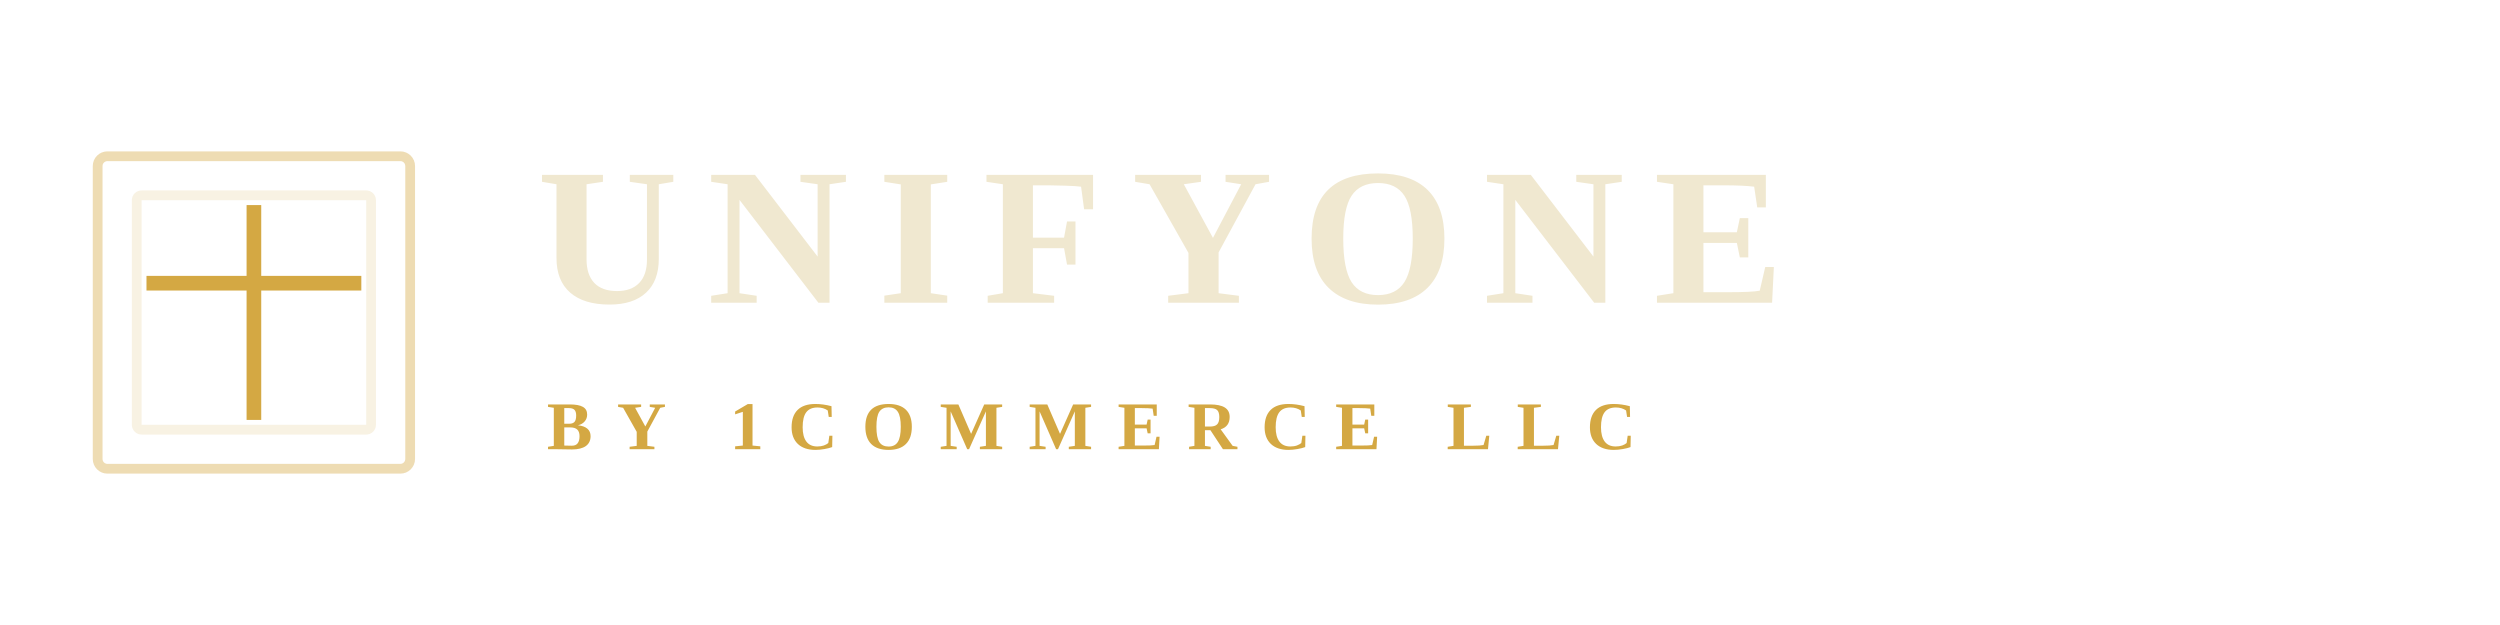
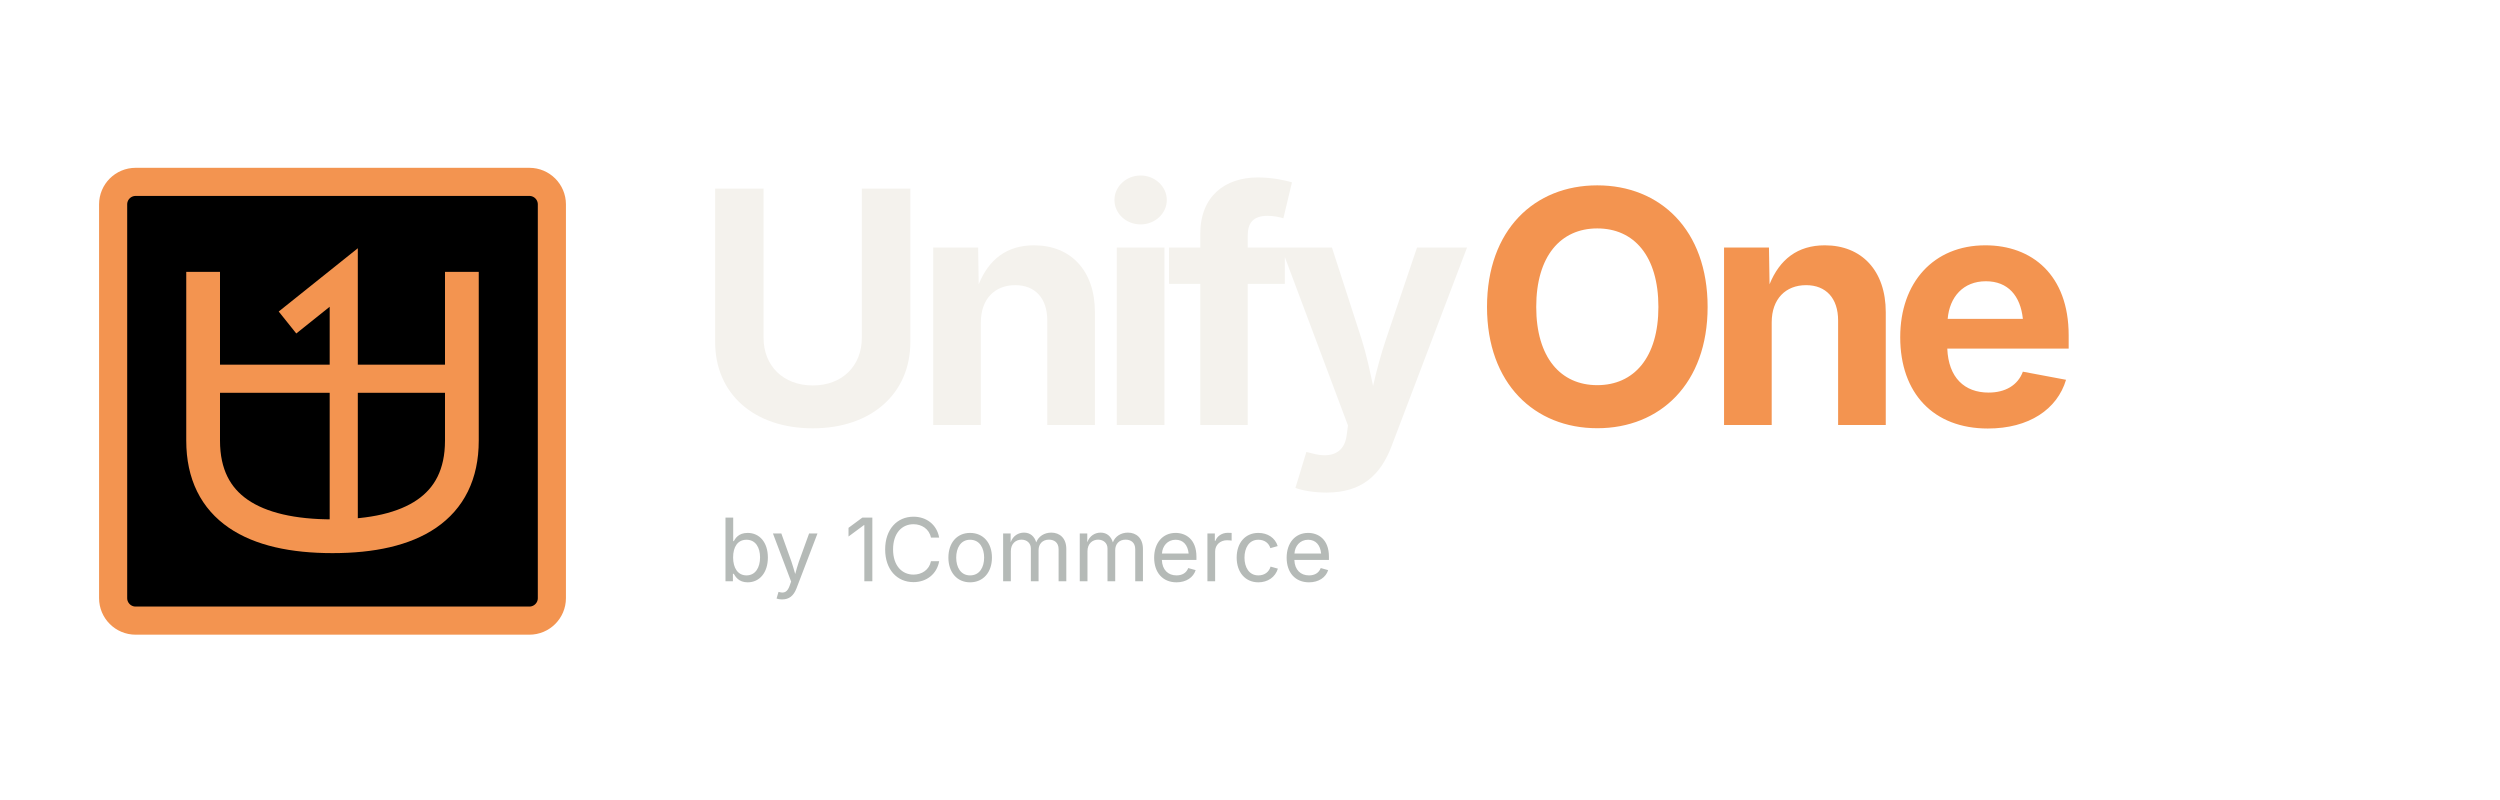
- <svg xmlns="http://www.w3.org/2000/svg" width="512" height="128" viewBox="0 0 512 128" role="img" aria-label="UnifyOne by 1Commerce">
-   <g transform="translate(20 32)">
-     <rect x="0" y="0" width="64" height="64" rx="2" fill="none" stroke="#D4A843" stroke-opacity="0.4" stroke-width="2" />
-     <rect x="8" y="8" width="48" height="48" rx="1" fill="none" stroke="#D4A843" stroke-opacity="0.15" stroke-width="2" />
-     <line x1="32" y1="10" x2="32" y2="54" stroke="#D4A843" stroke-width="3" />
-     <line x1="10" y1="26" x2="54" y2="26" stroke="#D4A843" stroke-width="3" />
+ <svg xmlns="http://www.w3.org/2000/svg" width="400" height="128" viewBox="0 0 400 128" role="img" aria-labelledby="logo-title">
+   <g transform="translate(10 21) scale(1.8)">
+     <g stroke="#f39450">
+       <rect x="4.5" y="4.5" width="39" height="39" rx="2" stroke-width="2.5" />
+       <path d="M12.5 12.5V27.5C12.5 33.5 17 36 24 36C31 36 35.5 33.5 35.5 27.5V12.5" stroke-width="3" />
+       <path d="M20 17L25 13V35M14 22H34" stroke-width="2.5" stroke-linejoin="miter" />
+     </g>
  </g>
-   <text x="110" y="62" font-family="'Cinzel', 'Times New Roman', Georgia, serif" font-size="40" font-weight="700" letter-spacing="6" fill="#F0E8D0">UNIFYONE</text>
-   <text x="112" y="92" font-family="'Cinzel', 'Times New Roman', Georgia, serif" font-size="14" font-weight="600" letter-spacing="5" fill="#D4A843">BY 1COMMERCE LLC</text>
+   <text x="111" y="68" font-family="Inter,Arial,sans-serif" font-size="52" font-weight="700" letter-spacing="-3" fill="#f4f2ed">Unify<tspan fill="#f39450">One</tspan>
+   </text>
+   <text x="115" y="93" font-family="Inter,Arial,sans-serif" font-size="14" fill="#b5bab7">by 1Commerce</text>
</svg>
